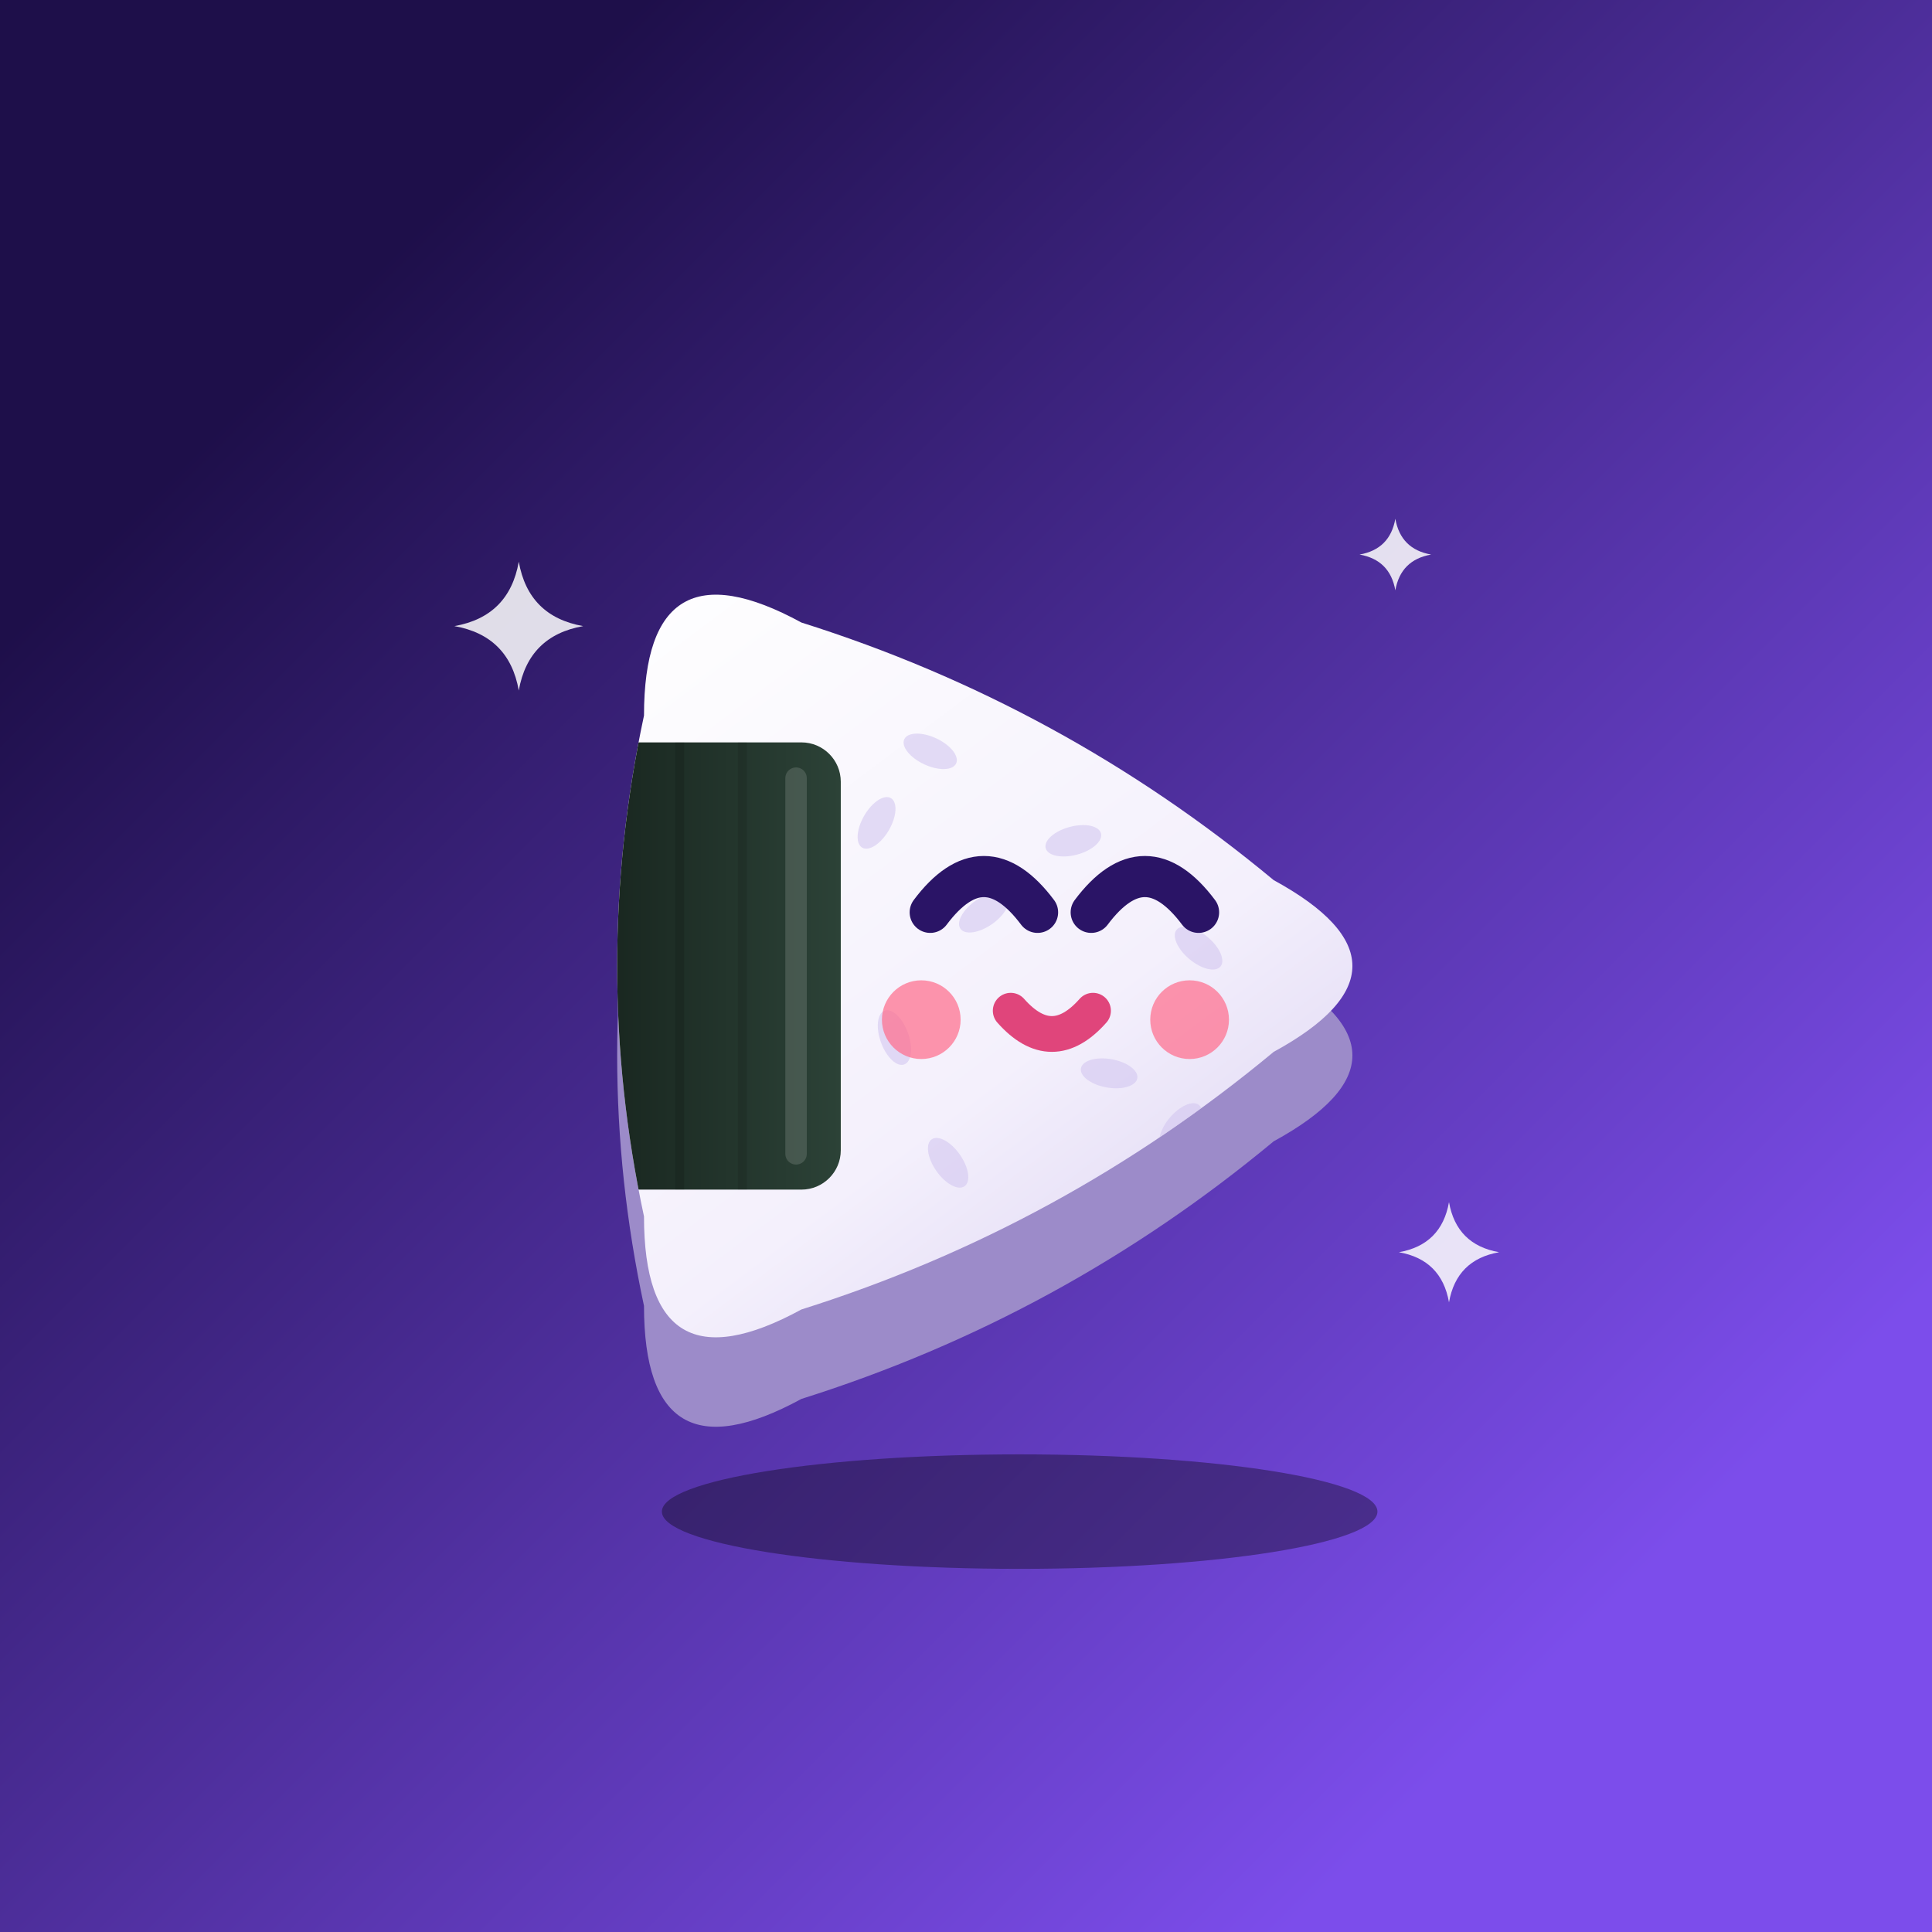
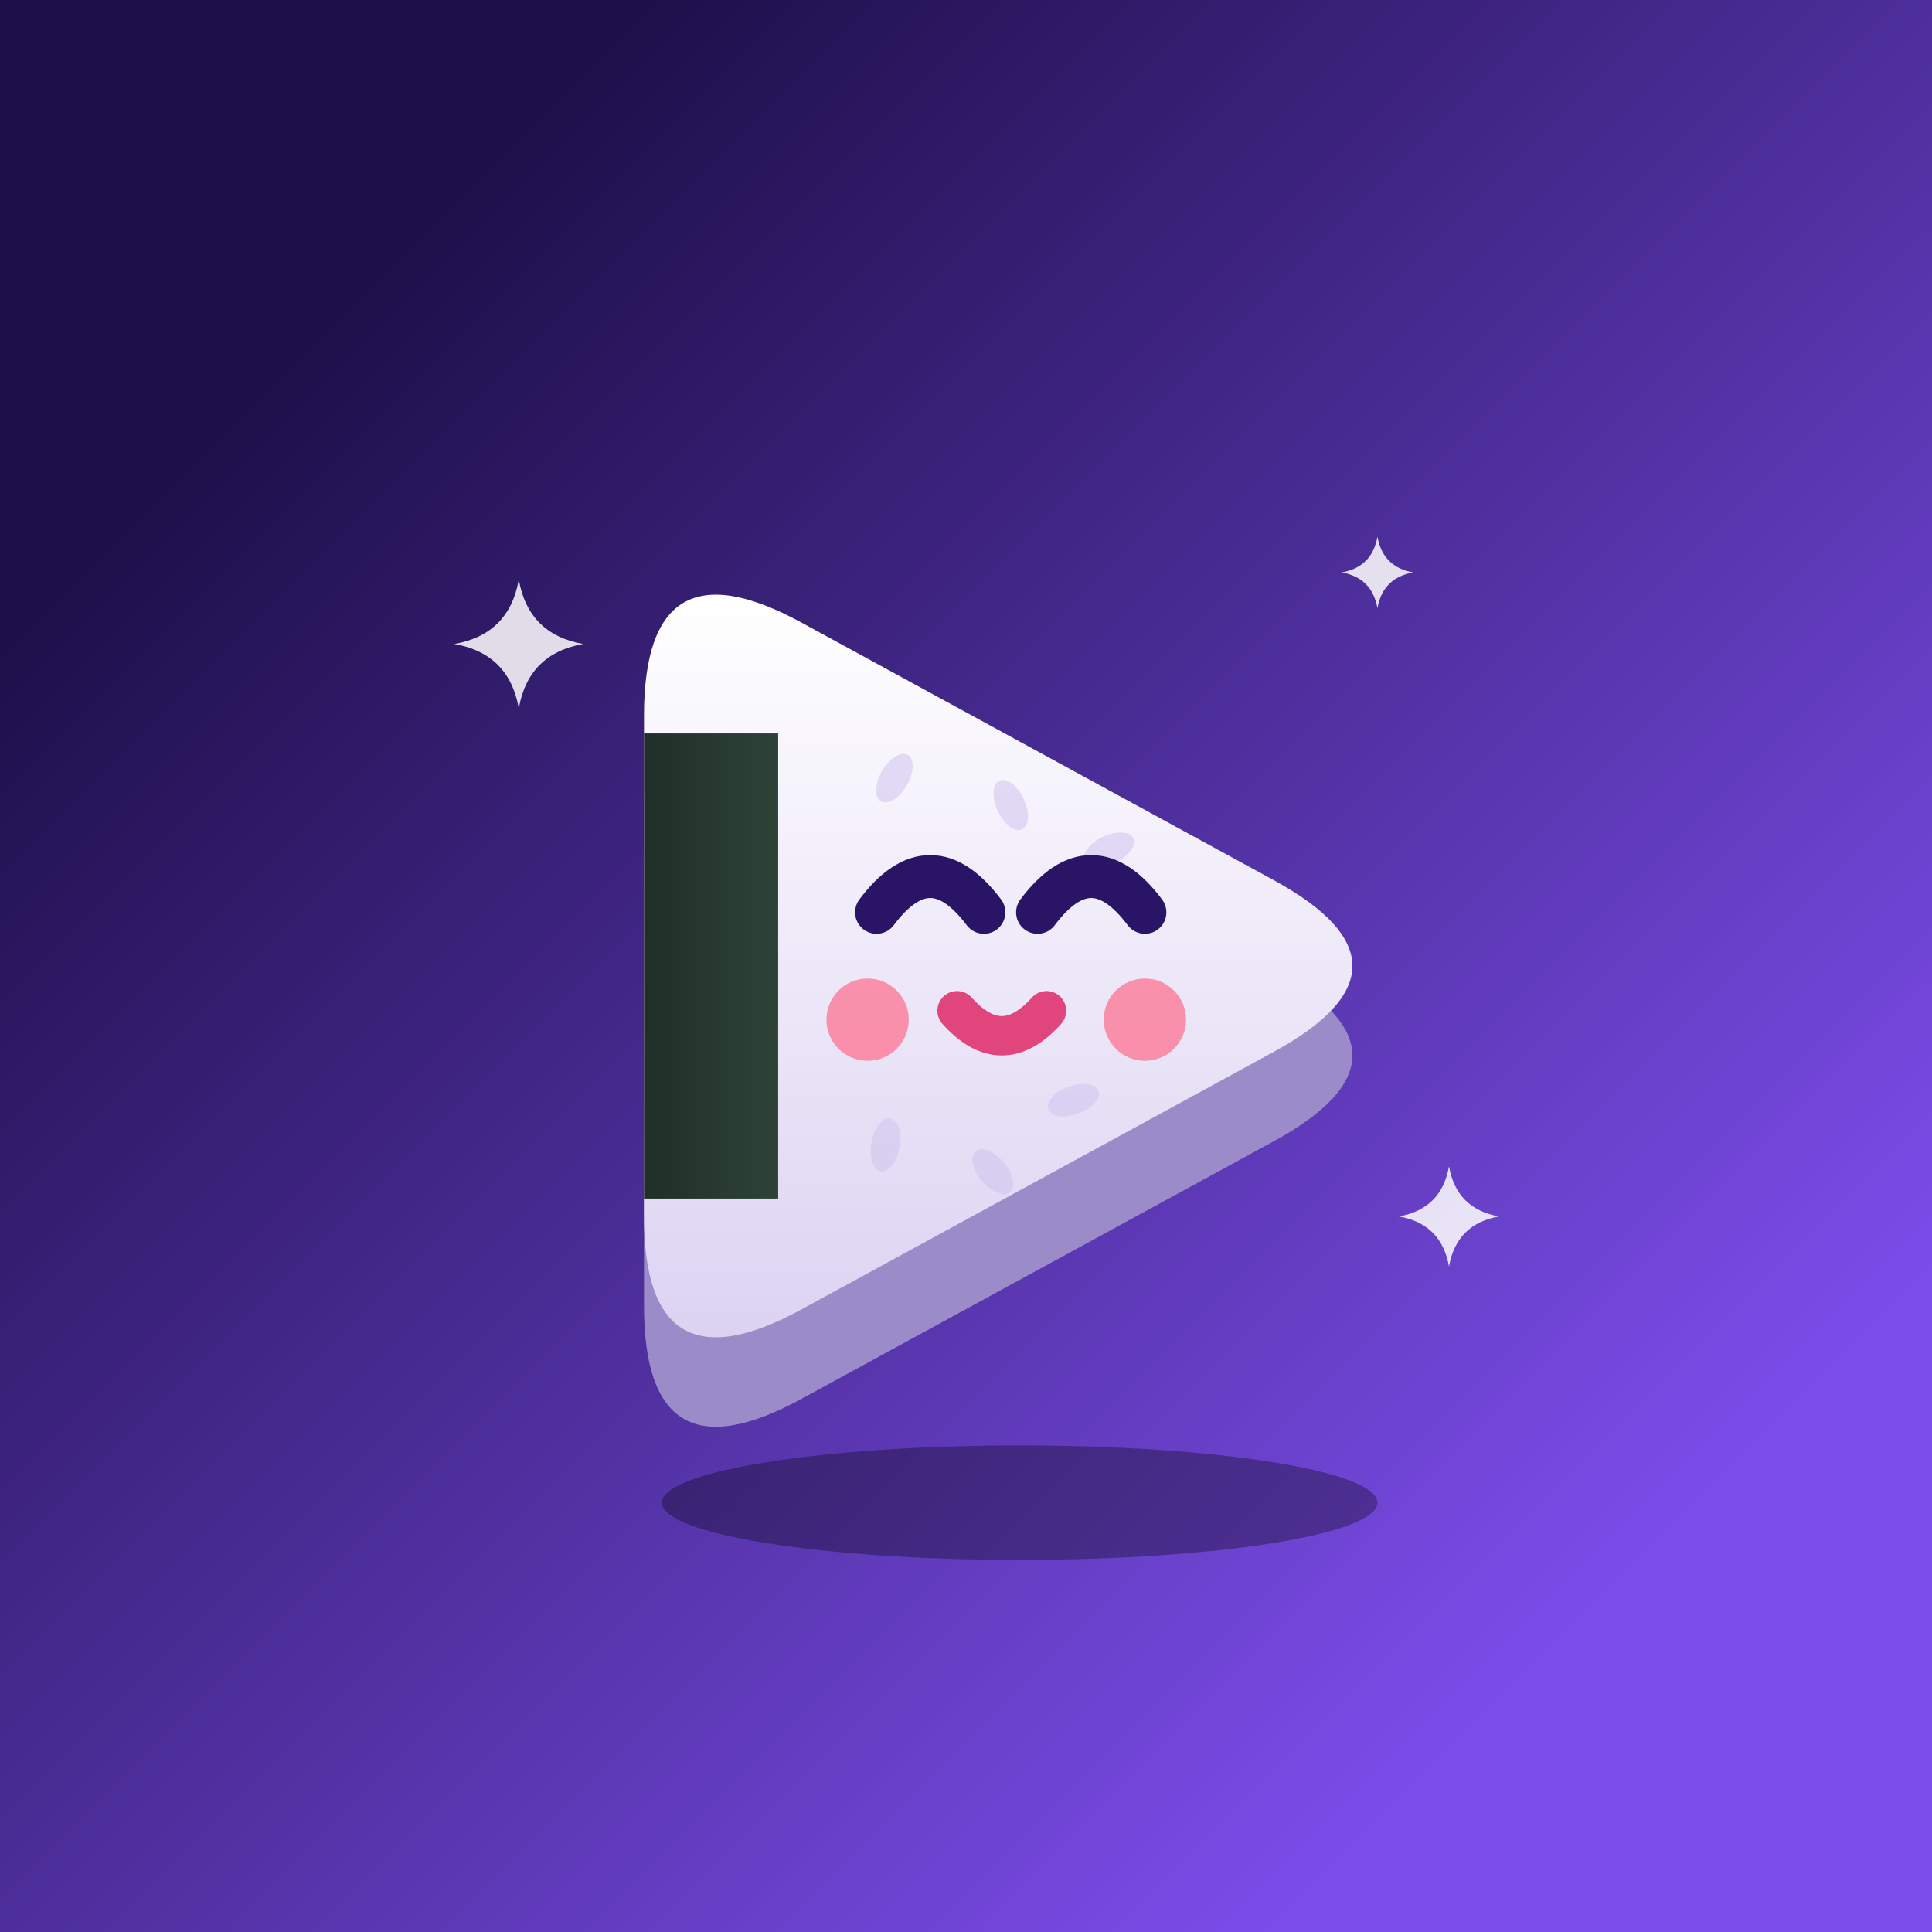
<svg xmlns="http://www.w3.org/2000/svg" viewBox="0 0 108 108" width="1080" height="1080">
  <defs>
    <linearGradient id="bg" x1="18" y1="18" x2="90" y2="90" gradientUnits="userSpaceOnUse">
      <stop offset="0" stop-color="#1E0F4A" />
      <stop offset="1" stop-color="#7C4DEB" />
    </linearGradient>
-     <linearGradient id="rice" x1="36" y1="30" x2="72" y2="78" gradientUnits="userSpaceOnUse">
+     <linearGradient id="rice" x1="0" y1="33.24" x2="0" y2="74.76" gradientUnits="userSpaceOnUse">
      <stop offset="0" stop-color="#FFFFFF" />
-       <stop offset="0.6" stop-color="#F4F0FC" />
-       <stop offset="1" stop-color="#D6CCF0" />
+       <stop offset="1" stop-color="#DCD3F2" />
    </linearGradient>
-     <linearGradient id="nori" x1="28" y1="54" x2="47" y2="54" gradientUnits="userSpaceOnUse">
-       <stop offset="0" stop-color="#101A15" />
-       <stop offset="1" stop-color="#2C4237" />
+     <linearGradient id="nori" x1="30" y1="0" x2="43.5" y2="0" gradientUnits="userSpaceOnUse">
+       <stop offset="0" stop-color="#15201B" />
+       <stop offset="1" stop-color="#2E4238" />
    </linearGradient>
-     <path id="ob" d="M44.8 34.8Q59.4 39.4 71.2 49.2Q80 54 71.2 58.8Q59.4 68.6 44.8 73.2Q36 78 36 68Q33 54 36 40Q36 30 44.8 34.8Z" />
+     <path id="ob" d="M44.8 34.8L71.2 49.2Q80 54 71.2 58.8L44.8 73.2Q36 78 36 68L36 40Q36 30 44.8 34.8Z" />
    <clipPath id="obc">
      <use href="#ob" />
    </clipPath>
    <path id="spk" d="M0 -4Q0.6 -0.6 4 0Q0.6 0.6 0 4Q-0.6 0.6 -4 0Q-0.6 -0.6 0 -4Z" />
-     <ellipse id="grain" rx="1.6" ry="0.8" />
+     <ellipse id="seed" rx="0.8" ry="1.5" />
  </defs>
  <g id="background">
    <rect width="108" height="108" fill="url(#bg)" />
    <g fill="#FFFFFF" fill-opacity="0.85">
-       <use href="#spk" transform="translate(29 35) scale(0.9)" />
-       <use href="#spk" transform="translate(81 70) scale(0.7)" />
-       <use href="#spk" transform="translate(78 31) scale(0.5)" />
+       <use href="#spk" transform="translate(29 36) scale(0.9)" />
+       <use href="#spk" transform="translate(81 68) scale(0.7)" />
+       <use href="#spk" transform="translate(77 32) scale(0.5)" />
    </g>
  </g>
  <g id="foreground">
-     <ellipse cx="57" cy="84.5" rx="20" ry="3.2" fill="#000" fill-opacity="0.35" />
+     <ellipse cx="57" cy="84" rx="20" ry="3.2" fill="#000" fill-opacity="0.32" />
    <use href="#ob" fill="#9C8BC9" transform="translate(0 5)" />
    <use href="#ob" fill="url(#rice)" />
    <g clip-path="url(#obc)">
-       <g fill="#CFC3EE" fill-opacity="0.55">
-         <use href="#grain" transform="translate(52 42) rotate(25)" />
-         <use href="#grain" transform="translate(60 47) rotate(-15)" />
-         <use href="#grain" transform="translate(67 53) rotate(40)" />
-         <use href="#grain" transform="translate(55 51) rotate(-35)" />
-         <use href="#grain" transform="translate(62 60) rotate(10)" />
-         <use href="#grain" transform="translate(53 65) rotate(55)" />
-         <use href="#grain" transform="translate(57 70) rotate(-20)" />
-         <use href="#grain" transform="translate(50 58) rotate(70)" />
-         <use href="#grain" transform="translate(66 63) rotate(-50)" />
-         <use href="#grain" transform="translate(49 46) rotate(-60)" />
-       </g>
-       <rect x="28" y="41.5" width="19" height="25" rx="2.2" fill="url(#nori)" />
-       <path d="M44.5 43.5L44.5 64.5" stroke="#FFFFFF" stroke-opacity="0.14" stroke-width="1.2" stroke-linecap="round" />
-       <path d="M38 41.5L38 66.5M41.5 41.5L41.5 66.5" stroke="#000000" stroke-opacity="0.12" stroke-width="0.5" />
+       <rect x="30" y="41" width="13.5" height="26" fill="url(#nori)" />
    </g>
-     <path d="M52 51q3 -4 6 0M61 51q3 -4 6 0" stroke="#2A1466" stroke-width="2.3" stroke-linecap="round" fill="none" />
-     <path d="M56.5 56.5q2.3 2.6 4.6 0" stroke="#E0457B" stroke-width="2" stroke-linecap="round" fill="none" />
-     <circle cx="51.5" cy="57" r="2.2" fill="#FF6B8B" fill-opacity="0.7" />
-     <circle cx="66.5" cy="57" r="2.2" fill="#FF6B8B" fill-opacity="0.7" />
+     <g fill="#CFC3EE" fill-opacity="0.55">
+       <use href="#seed" transform="translate(50 43.5) rotate(30)" />
+       <use href="#seed" transform="translate(56.5 45) rotate(-25)" />
+       <use href="#seed" transform="translate(62 47.5) rotate(65)" />
+       <use href="#seed" transform="translate(49.5 64) rotate(10)" />
+       <use href="#seed" transform="translate(55.5 65.5) rotate(-40)" />
+       <use href="#seed" transform="translate(60 61.5) rotate(70)" />
+     </g>
+     <path d="M49 51q3 -4 6 0M58 51q3 -4 6 0" stroke="#2A1466" stroke-width="2.4" stroke-linecap="round" fill="none" />
+     <path d="M53.5 56.5q2.5 2.8 5 0" stroke="#E0457B" stroke-width="2.2" stroke-linecap="round" fill="none" />
+     <circle cx="48.5" cy="57" r="2.3" fill="#FF6B8B" fill-opacity="0.7" />
+     <circle cx="64" cy="57" r="2.3" fill="#FF6B8B" fill-opacity="0.7" />
  </g>
</svg>
